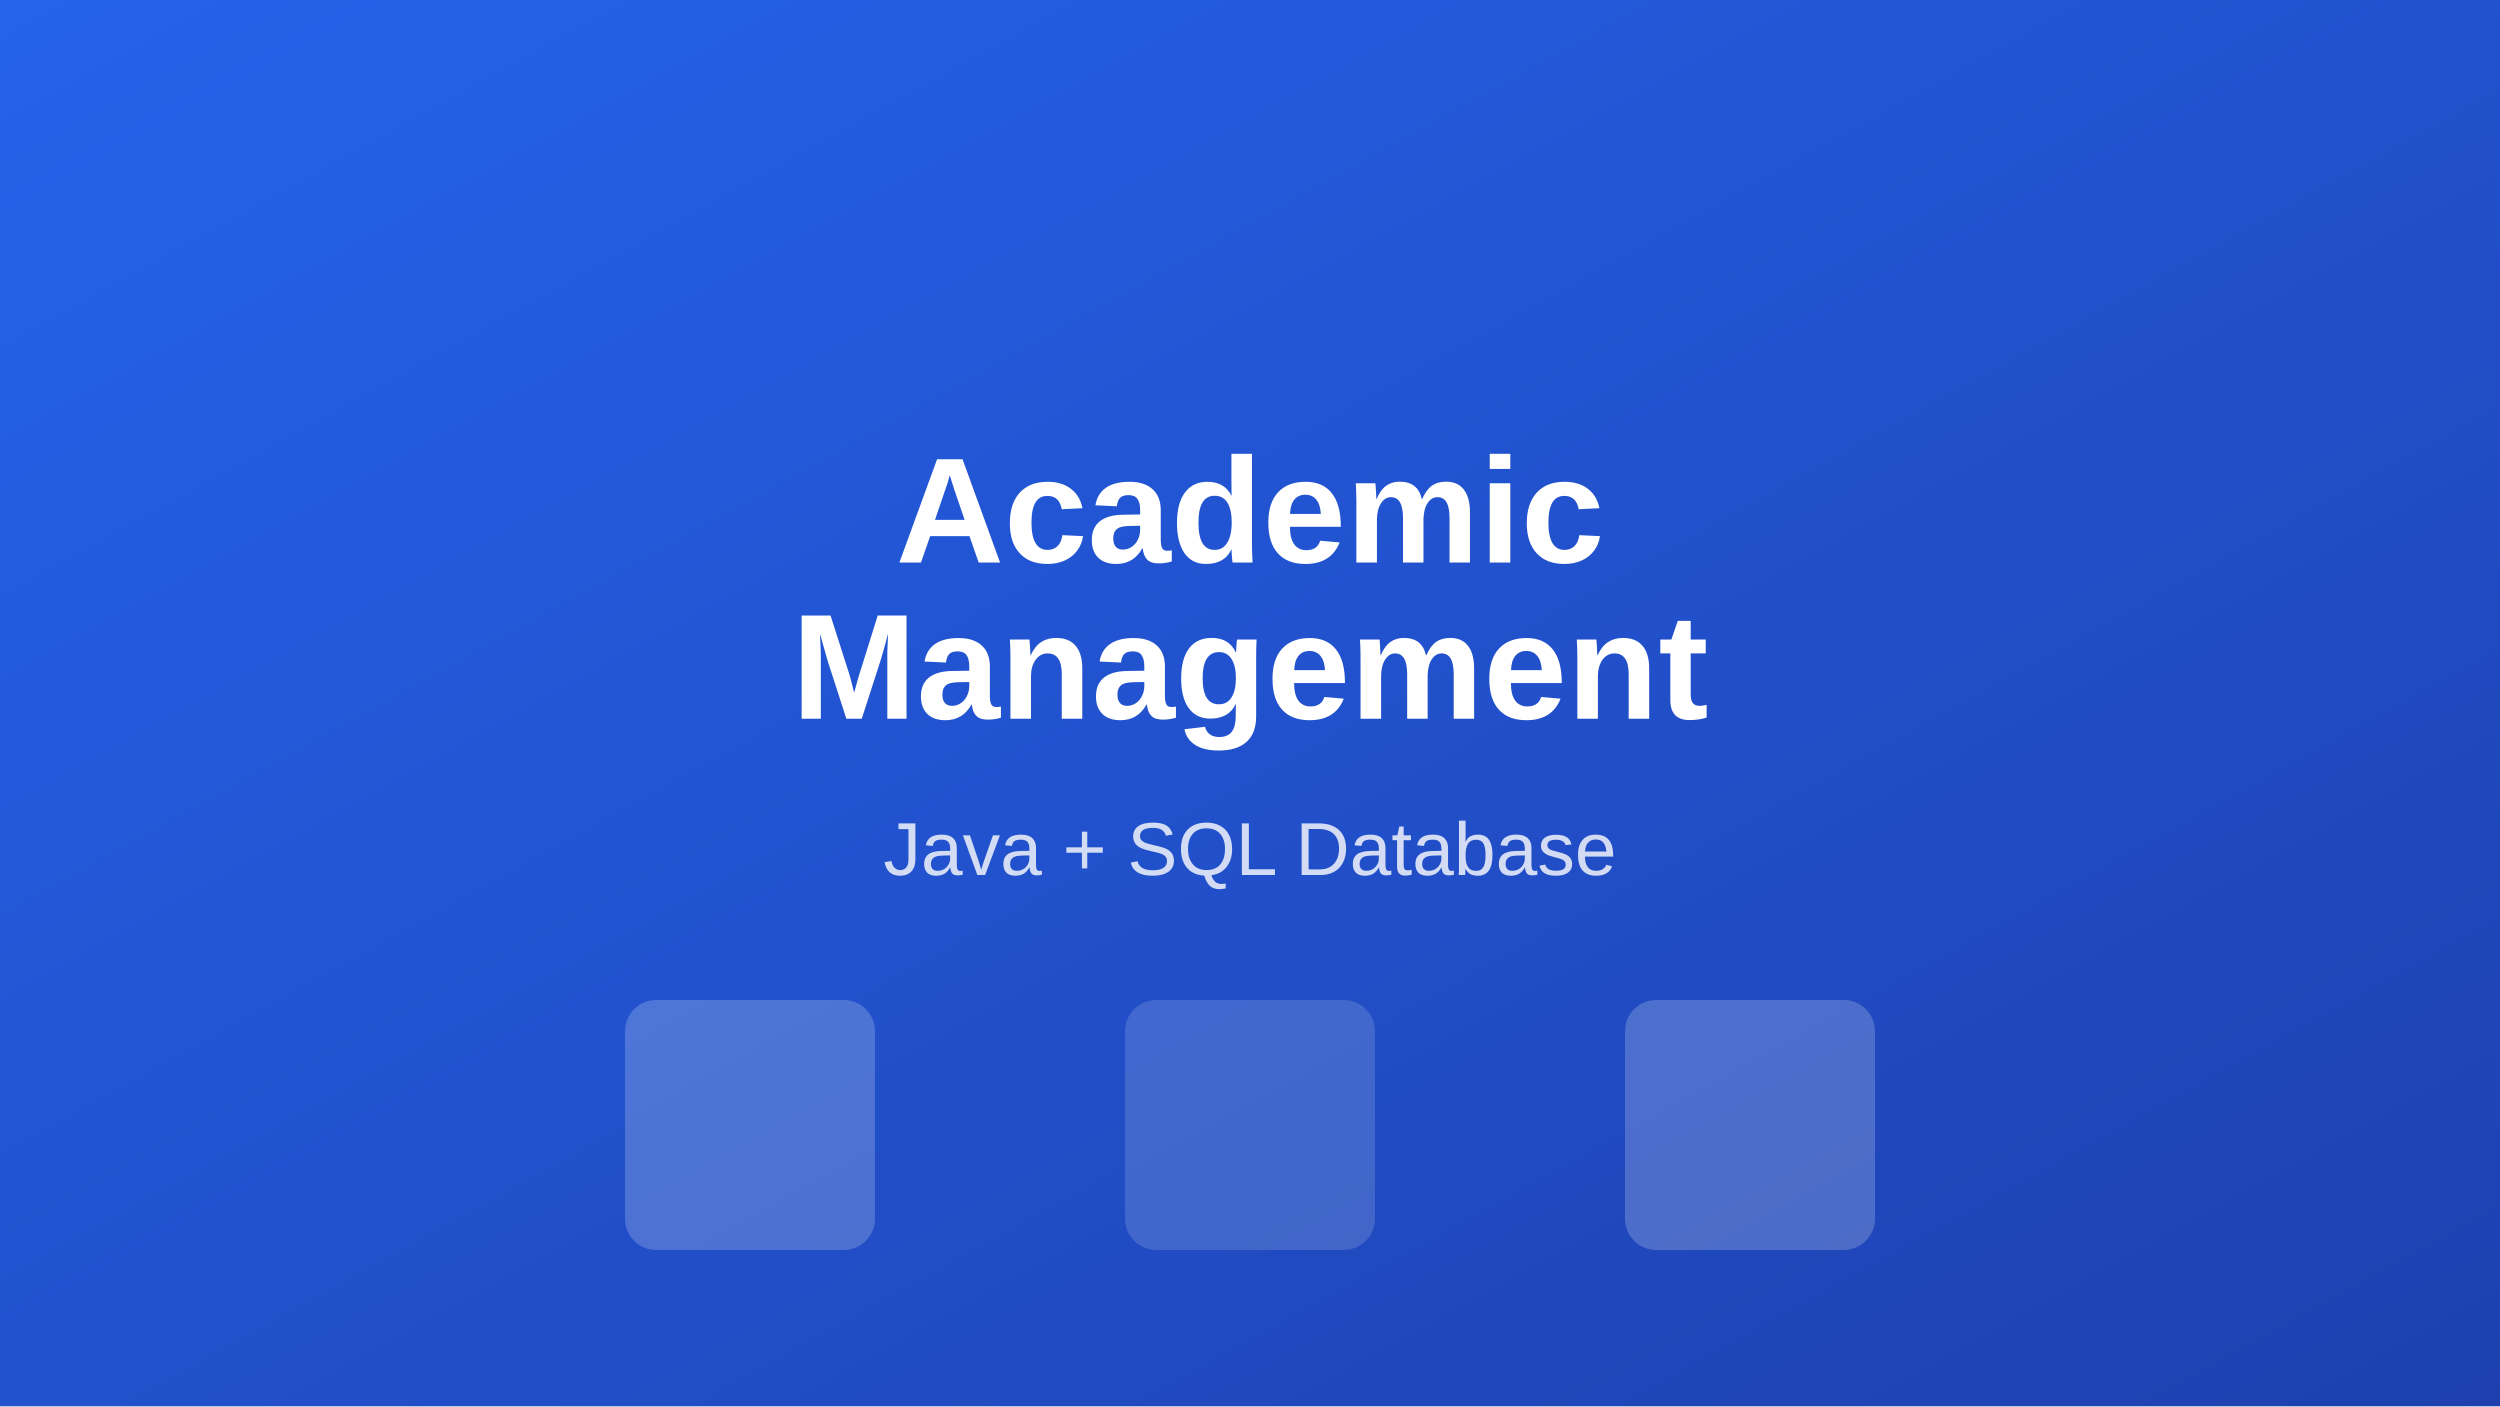
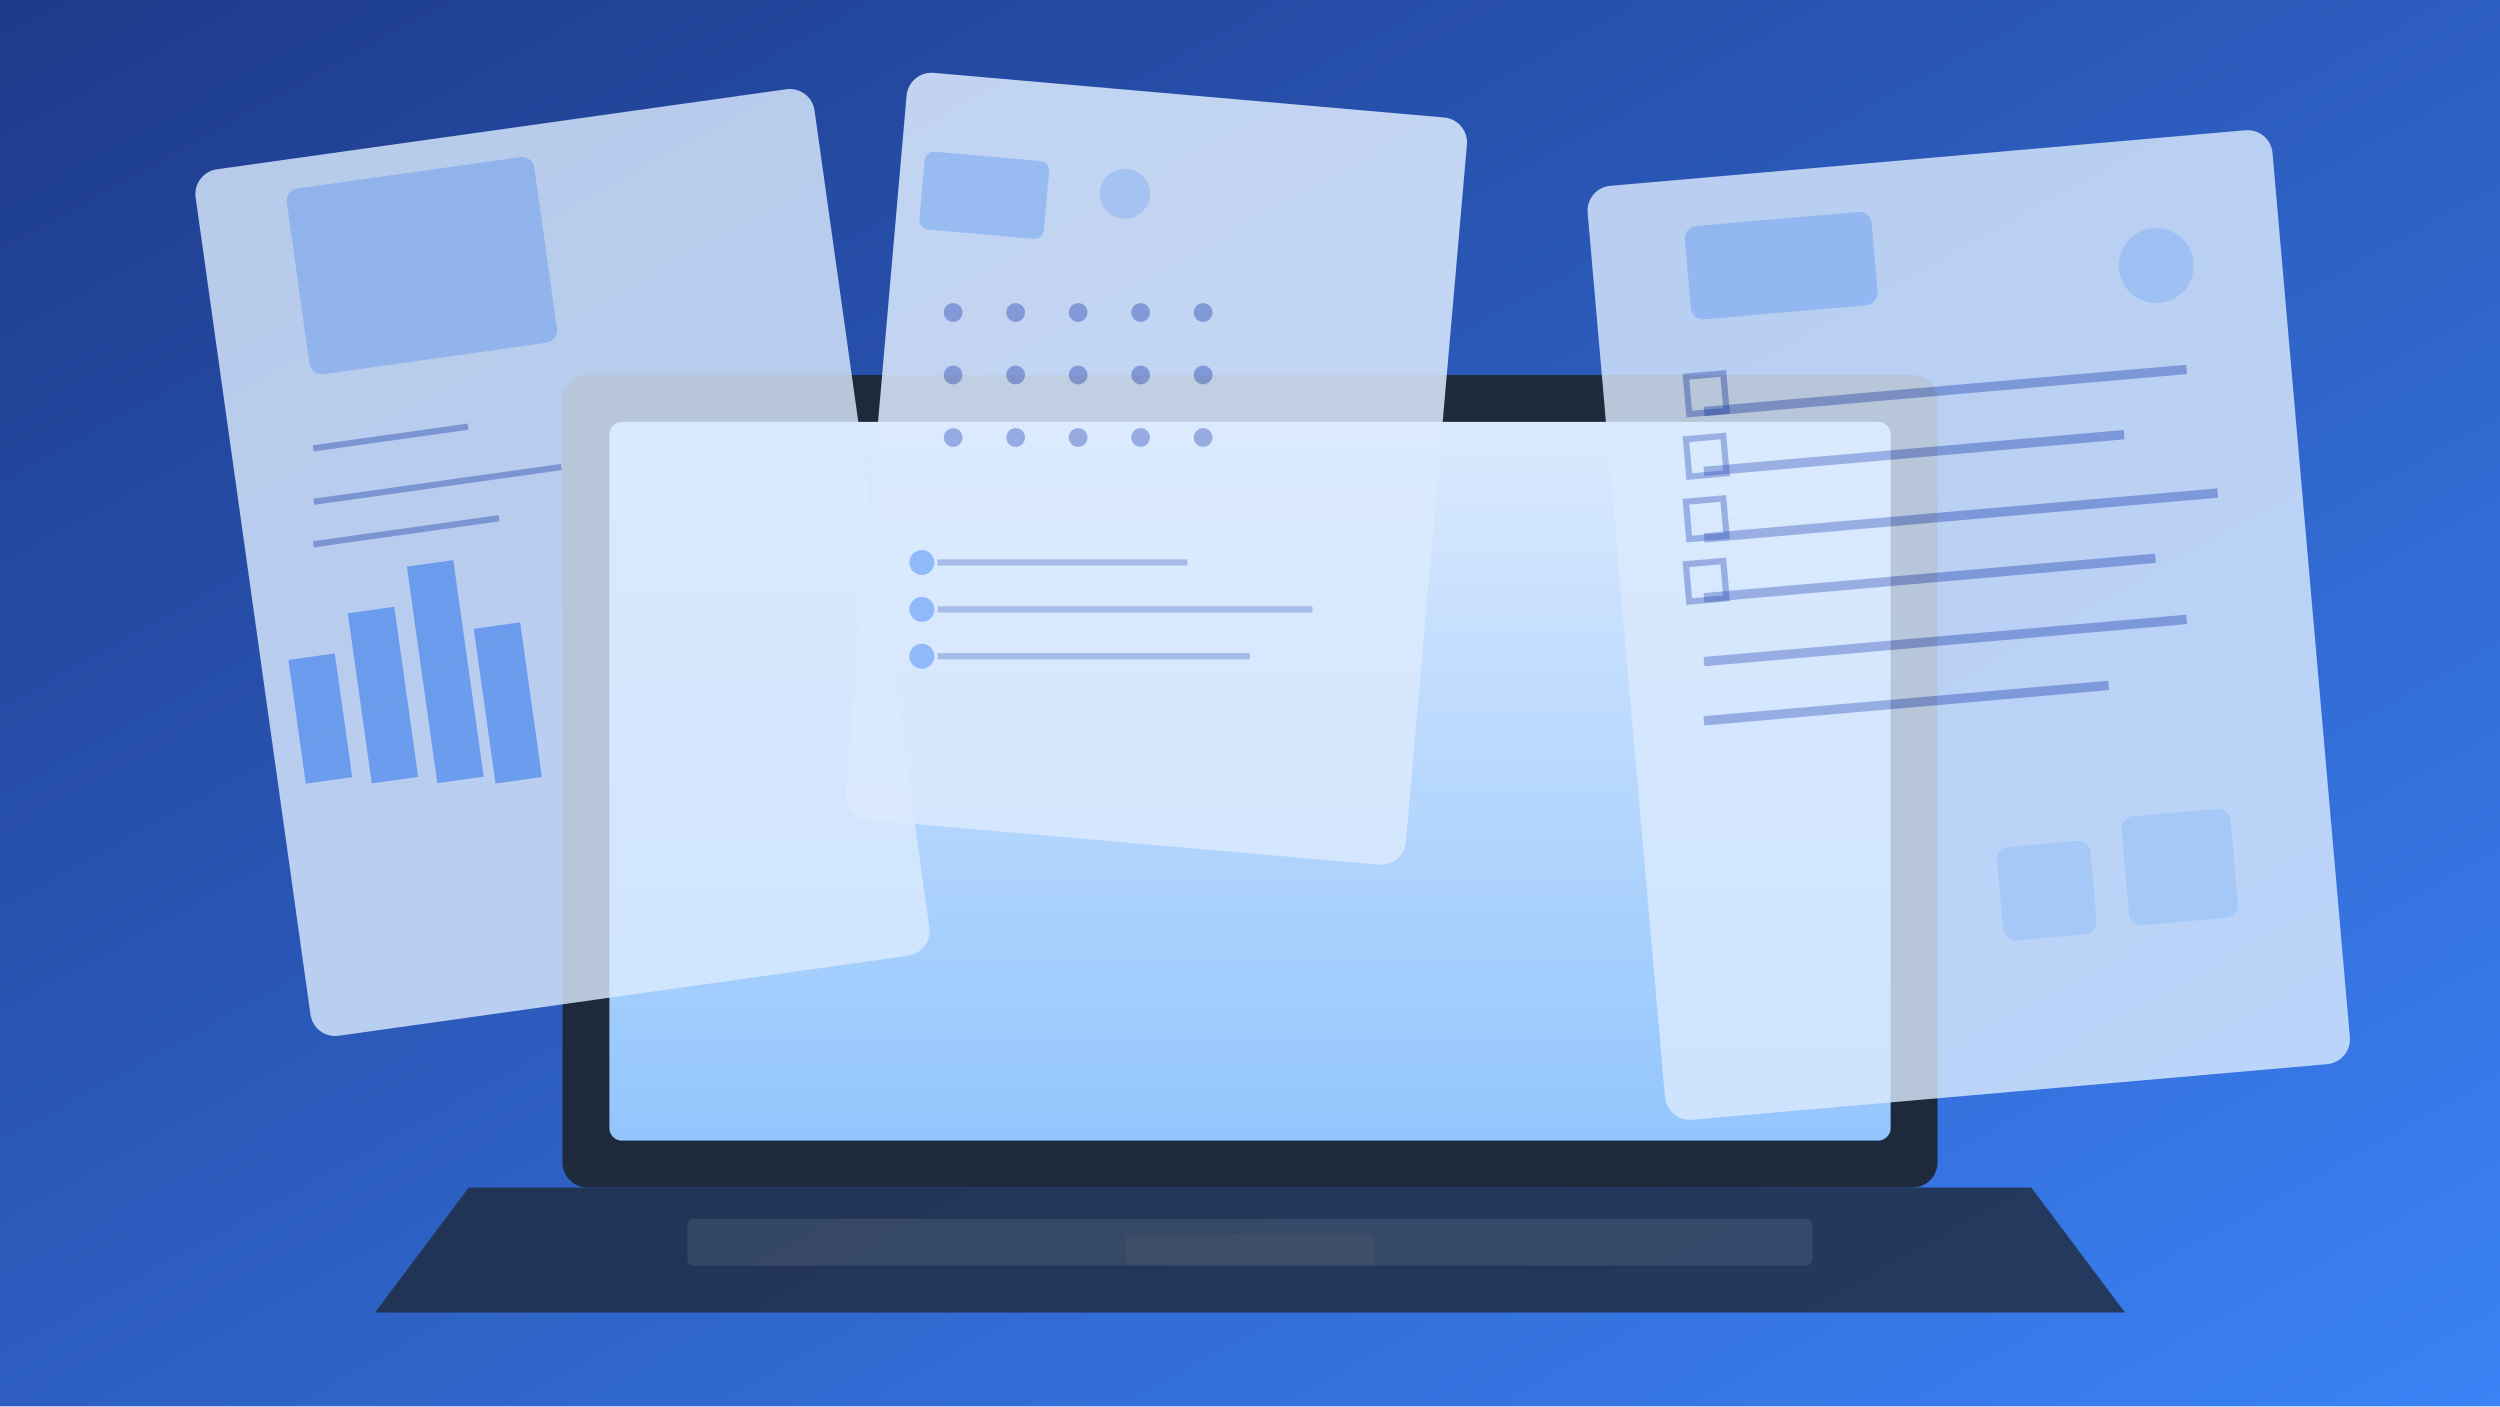
<svg xmlns="http://www.w3.org/2000/svg" width="800" height="450">
  <defs>
-     <linearGradient id="grad2" x1="0%" y1="0%" x2="100%" y2="100%">
-       <stop offset="0%" style="stop-color:#2563eb;stop-opacity:1" />
-       <stop offset="100%" style="stop-color:#1e40af;stop-opacity:1" />
+     <linearGradient id="bgGrad" x1="0%" y1="0%" x2="100%" y2="100%">
+       <stop offset="0%" style="stop-color:#1e3a8a;stop-opacity:1" />
+       <stop offset="100%" style="stop-color:#3b82f6;stop-opacity:1" />
+     </linearGradient>
+     <linearGradient id="screenGrad" x1="0%" y1="0%" x2="0%" y2="100%">
+       <stop offset="0%" style="stop-color:#dbeafe;stop-opacity:1" />
+       <stop offset="100%" style="stop-color:#93c5fd;stop-opacity:1" />
    </linearGradient>
  </defs>
-   <rect width="800" height="450" fill="url(#grad2)" />
-   <text x="400" y="180" font-family="Arial, sans-serif" font-size="48" font-weight="bold" fill="white" text-anchor="middle">Academic</text>
-   <text x="400" y="230" font-family="Arial, sans-serif" font-size="48" font-weight="bold" fill="white" text-anchor="middle">Management</text>
-   <text x="400" y="280" font-family="Arial, sans-serif" font-size="24" fill="rgba(255,255,255,0.8)" text-anchor="middle">Java + SQL Database</text>
-   <rect x="200" y="320" width="80" height="80" fill="rgba(255,255,255,0.2)" rx="10" />
-   <rect x="360" y="320" width="80" height="80" fill="rgba(255,255,255,0.15)" rx="10" />
-   <rect x="520" y="320" width="80" height="80" fill="rgba(255,255,255,0.2)" rx="10" />
+   <rect width="800" height="450" fill="url(#bgGrad)" />
+   <circle cx="60" cy="570" r="20" fill="none" stroke="rgba(255,255,255,0.2)" stroke-width="2" />
+   <circle cx="60" cy="570" r="10" fill="rgba(255,255,255,0.1)" />
+   <line x1="80" y1="570" x2="200" y2="480" stroke="rgba(255,255,255,0.15)" stroke-width="1" stroke-dasharray="5,5" />
+   <circle cx="950" cy="390" r="25" fill="none" stroke="rgba(255,255,255,0.2)" stroke-width="2" />
+   <circle cx="950" cy="390" r="12" fill="rgba(255,255,255,0.1)" />
+   <circle cx="1000" cy="470" r="15" fill="none" stroke="rgba(255,255,255,0.15)" stroke-width="2" />
+   <line x1="950" y1="415" x2="950" y2="460" stroke="rgba(255,255,255,0.15)" stroke-width="1" stroke-dasharray="5,5" />
+   <circle cx="320" cy="600" r="18" fill="none" stroke="rgba(255,255,255,0.15)" stroke-width="2" />
+   <path d="M 150 380 L 650 380 L 680 420 L 120 420 Z" fill="#1e293b" opacity="0.8" />
+   <rect x="180" y="120" width="440" height="260" fill="#1e293b" rx="8" />
+   <rect x="195" y="135" width="410" height="230" fill="url(#screenGrad)" rx="4" />
+   <g opacity="0.85">
+     <rect x="80" y="40" width="200" height="280" fill="rgba(219,234,254,0.95)" rx="8" transform="rotate(-8 180 180)" />
+     <rect x="95" y="55" width="80" height="60" fill="rgba(59,130,246,0.3)" rx="4" transform="rotate(-8 135 85)" />
+     <line x1="100" y1="140" x2="150" y2="140" stroke="rgba(30,64,175,0.4)" stroke-width="2" transform="rotate(-8 125 140)" />
+     <line x1="100" y1="155" x2="180" y2="155" stroke="rgba(30,64,175,0.4)" stroke-width="2" transform="rotate(-8 140 155)" />
+     <line x1="100" y1="170" x2="160" y2="170" stroke="rgba(30,64,175,0.4)" stroke-width="2" transform="rotate(-8 130 170)" />
+     <rect x="95" y="210" width="15" height="40" fill="rgba(59,130,246,0.6)" transform="rotate(-8 102 230)" />
+     <rect x="115" y="195" width="15" height="55" fill="rgba(59,130,246,0.6)" transform="rotate(-8 122 222)" />
+     <rect x="135" y="180" width="15" height="70" fill="rgba(59,130,246,0.6)" transform="rotate(-8 142 215)" />
+     <rect x="155" y="200" width="15" height="50" fill="rgba(59,130,246,0.6)" transform="rotate(-8 162 225)" />
+   </g>
+   <g opacity="0.9">
+     <rect x="280" y="30" width="180" height="240" fill="rgba(219,234,254,0.95)" rx="8" transform="rotate(5 370 150)" />
+     <rect x="295" y="50" width="40" height="25" fill="rgba(59,130,246,0.3)" rx="3" transform="rotate(5 315 62)" />
+     <circle cx="360" cy="62" r="8" fill="rgba(59,130,246,0.2)" transform="rotate(5 360 62)" />
+     <circle cx="305" cy="100" r="3" fill="rgba(30,64,175,0.4)" />
+     <circle cx="325" cy="100" r="3" fill="rgba(30,64,175,0.4)" />
+     <circle cx="345" cy="100" r="3" fill="rgba(30,64,175,0.4)" />
+     <circle cx="365" cy="100" r="3" fill="rgba(30,64,175,0.4)" />
+     <circle cx="385" cy="100" r="3" fill="rgba(30,64,175,0.4)" />
+     <circle cx="305" cy="120" r="3" fill="rgba(30,64,175,0.4)" />
+     <circle cx="325" cy="120" r="3" fill="rgba(30,64,175,0.4)" />
+     <circle cx="345" cy="120" r="3" fill="rgba(30,64,175,0.4)" />
+     <circle cx="365" cy="120" r="3" fill="rgba(30,64,175,0.4)" />
+     <circle cx="385" cy="120" r="3" fill="rgba(30,64,175,0.4)" />
+     <circle cx="305" cy="140" r="3" fill="rgba(30,64,175,0.4)" />
+     <circle cx="325" cy="140" r="3" fill="rgba(30,64,175,0.4)" />
+     <circle cx="345" cy="140" r="3" fill="rgba(30,64,175,0.4)" />
+     <circle cx="365" cy="140" r="3" fill="rgba(30,64,175,0.4)" />
+     <circle cx="385" cy="140" r="3" fill="rgba(30,64,175,0.4)" />
+     <line x1="300" y1="180" x2="380" y2="180" stroke="rgba(30,64,175,0.3)" stroke-width="2" />
+     <line x1="300" y1="195" x2="420" y2="195" stroke="rgba(30,64,175,0.3)" stroke-width="2" />
+     <line x1="300" y1="210" x2="400" y2="210" stroke="rgba(30,64,175,0.3)" stroke-width="2" />
+     <circle cx="295" cy="180" r="4" fill="rgba(59,130,246,0.5)" />
+     <circle cx="295" cy="195" r="4" fill="rgba(59,130,246,0.5)" />
+     <circle cx="295" cy="210" r="4" fill="rgba(59,130,246,0.5)" />
+   </g>
+   <g opacity="0.85">
+     <rect x="520" y="50" width="220" height="300" fill="rgba(219,234,254,0.95)" rx="8" transform="rotate(-5 630 200)" />
+     <rect x="540" y="70" width="60" height="30" fill="rgba(59,130,246,0.3)" rx="4" transform="rotate(-5 570 85)" />
+     <circle cx="690" cy="85" r="12" fill="rgba(59,130,246,0.2)" transform="rotate(-5 690 85)" />
+     <line x1="545" y1="125" x2="700" y2="125" stroke="rgba(30,64,175,0.4)" stroke-width="3" transform="rotate(-5 622 125)" />
+     <line x1="545" y1="145" x2="680" y2="145" stroke="rgba(30,64,175,0.4)" stroke-width="3" transform="rotate(-5 612 145)" />
+     <line x1="545" y1="165" x2="710" y2="165" stroke="rgba(30,64,175,0.4)" stroke-width="3" transform="rotate(-5 627 165)" />
+     <line x1="545" y1="185" x2="690" y2="185" stroke="rgba(30,64,175,0.4)" stroke-width="3" transform="rotate(-5 617 185)" />
+     <line x1="545" y1="205" x2="700" y2="205" stroke="rgba(30,64,175,0.4)" stroke-width="3" transform="rotate(-5 622 205)" />
+     <line x1="545" y1="225" x2="675" y2="225" stroke="rgba(30,64,175,0.4)" stroke-width="3" transform="rotate(-5 610 225)" />
+     <rect x="540" y="120" width="12" height="12" fill="none" stroke="rgba(30,64,175,0.4)" stroke-width="2" transform="rotate(-5 546 126)" />
+     <rect x="540" y="140" width="12" height="12" fill="none" stroke="rgba(30,64,175,0.4)" stroke-width="2" transform="rotate(-5 546 146)" />
+     <rect x="540" y="160" width="12" height="12" fill="none" stroke="rgba(30,64,175,0.4)" stroke-width="2" transform="rotate(-5 546 166)" />
+     <rect x="540" y="180" width="12" height="12" fill="none" stroke="rgba(30,64,175,0.4)" stroke-width="2" transform="rotate(-5 546 186)" />
+     <rect x="680" y="260" width="35" height="35" fill="rgba(147,197,253,0.4)" rx="4" transform="rotate(-5 697 277)" />
+     <rect x="640" y="270" width="30" height="30" fill="rgba(147,197,253,0.4)" rx="4" transform="rotate(-5 655 285)" />
+   </g>
+   <rect x="220" y="390" width="360" height="15" fill="rgba(100,116,139,0.3)" rx="2" />
+   <rect x="360" y="395" width="80" height="10" fill="rgba(71,85,105,0.4)" rx="2" />
</svg>
